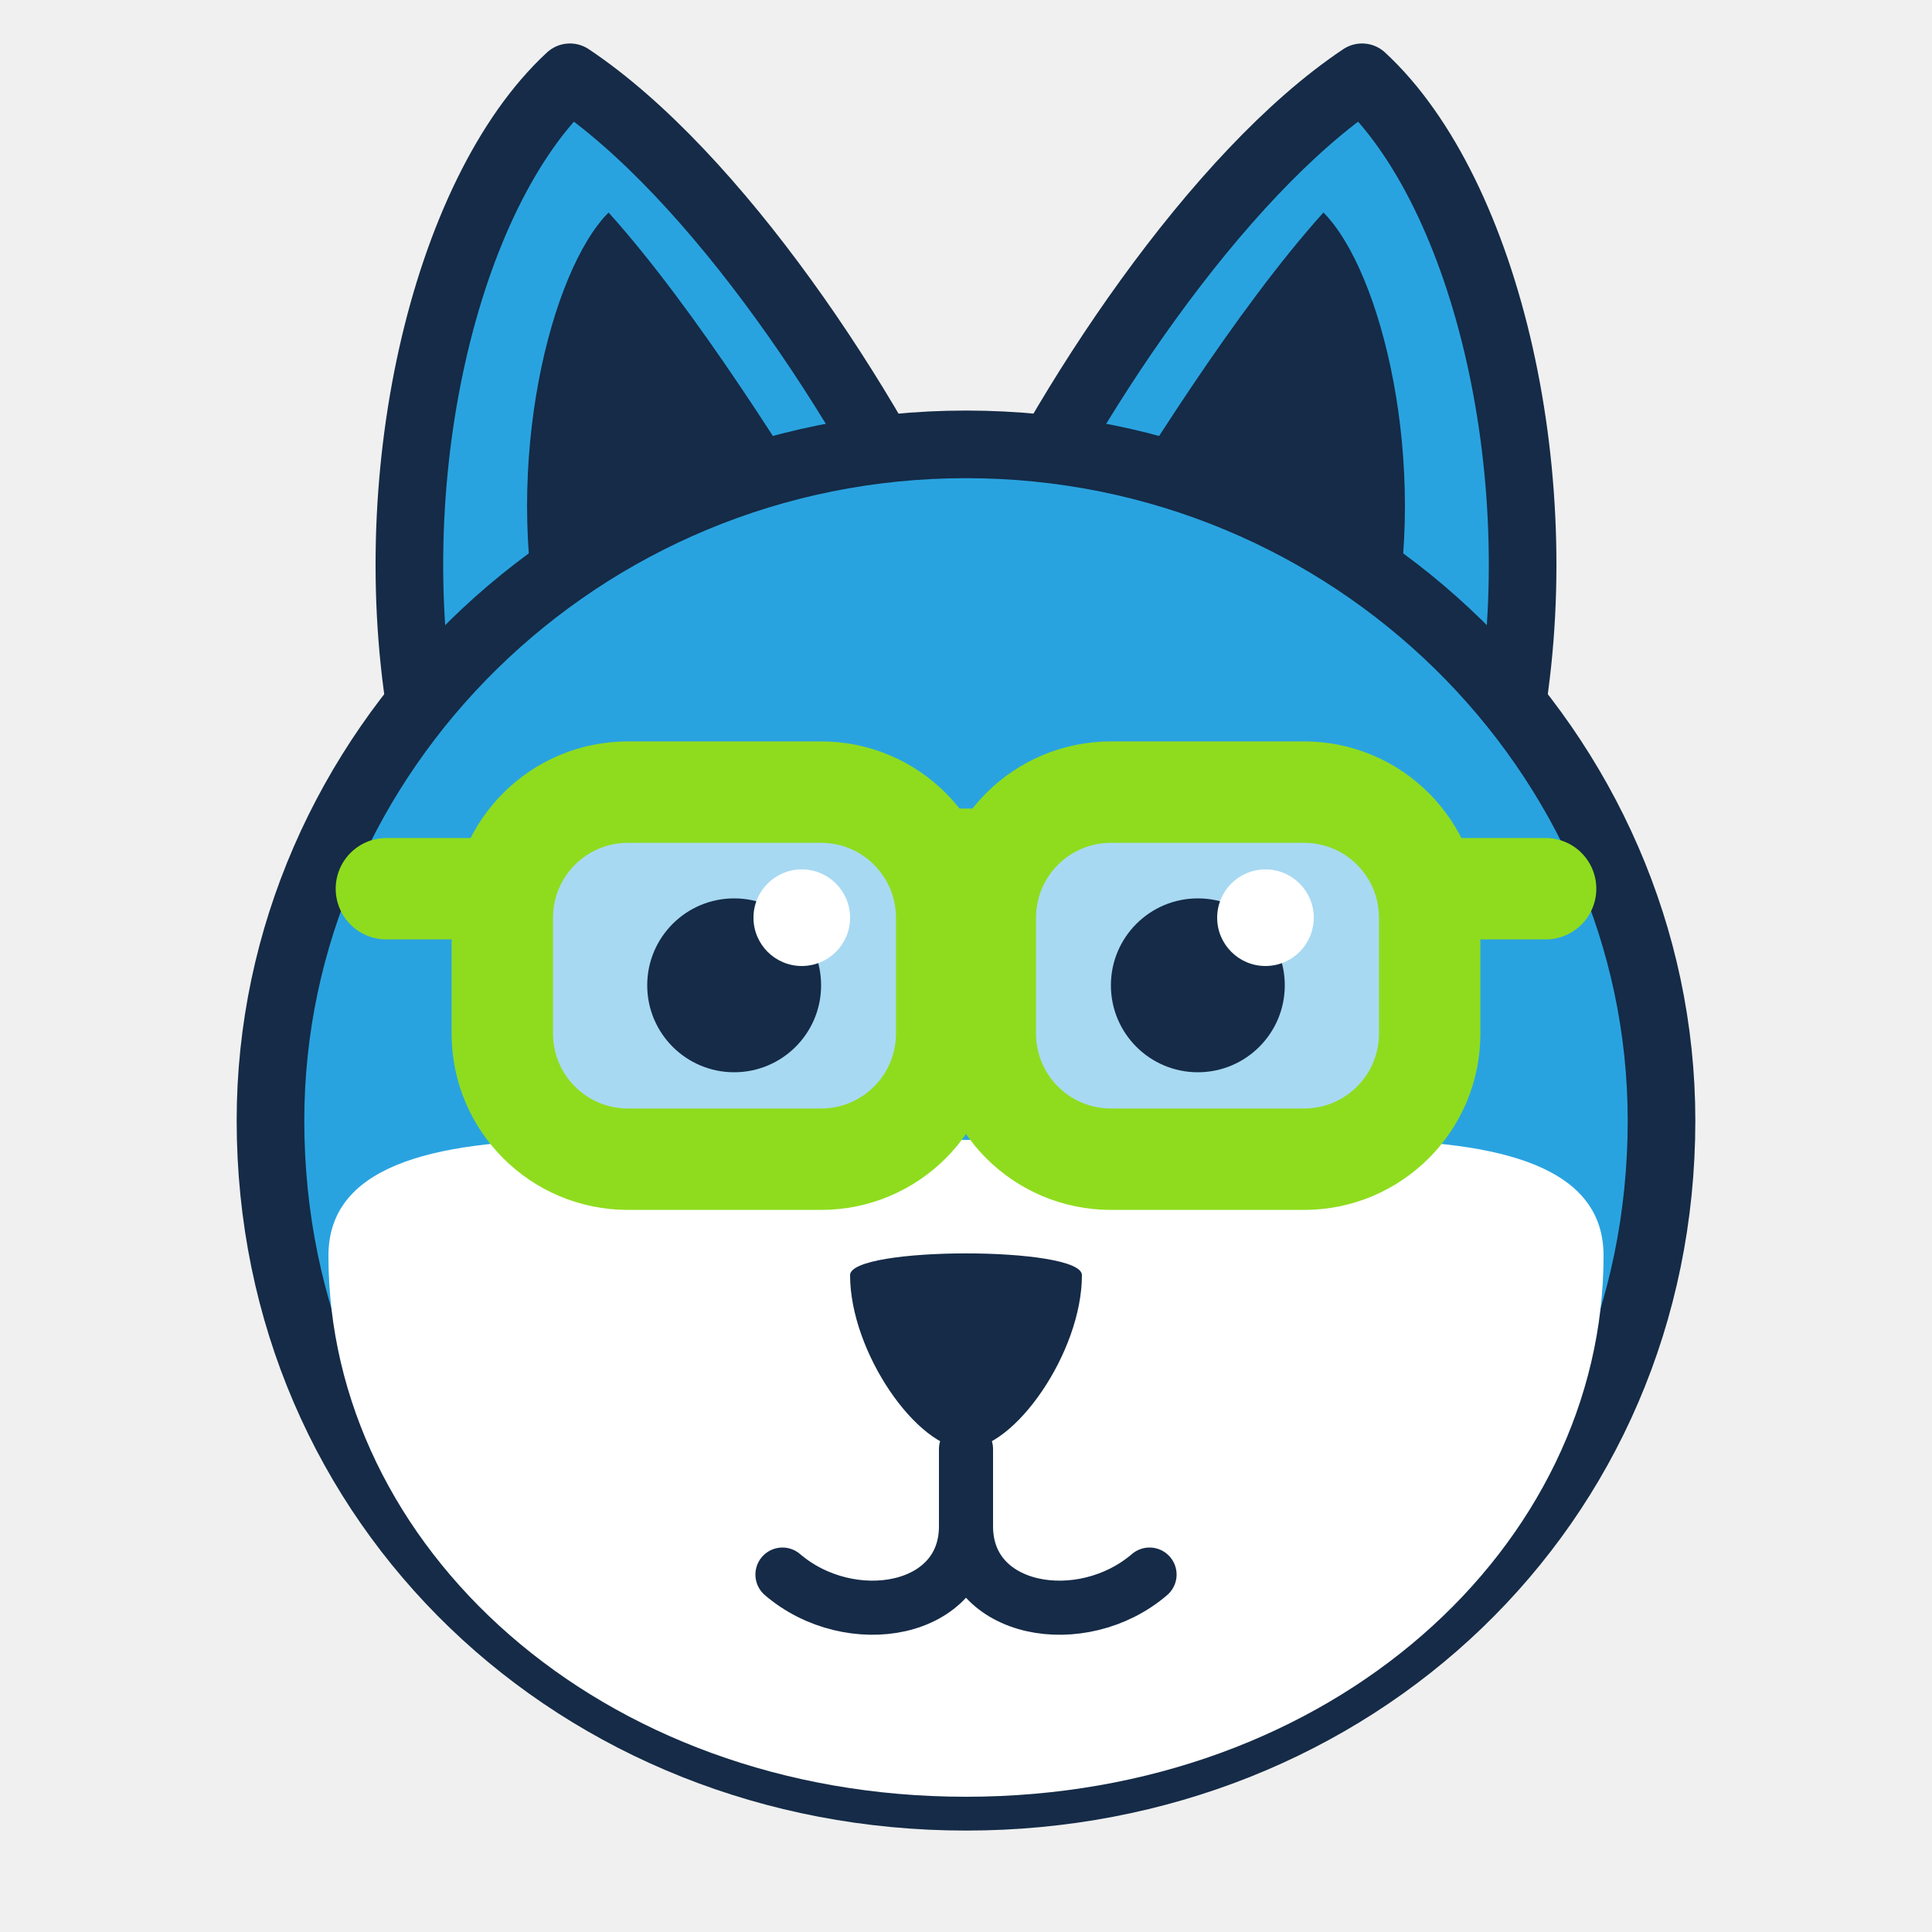
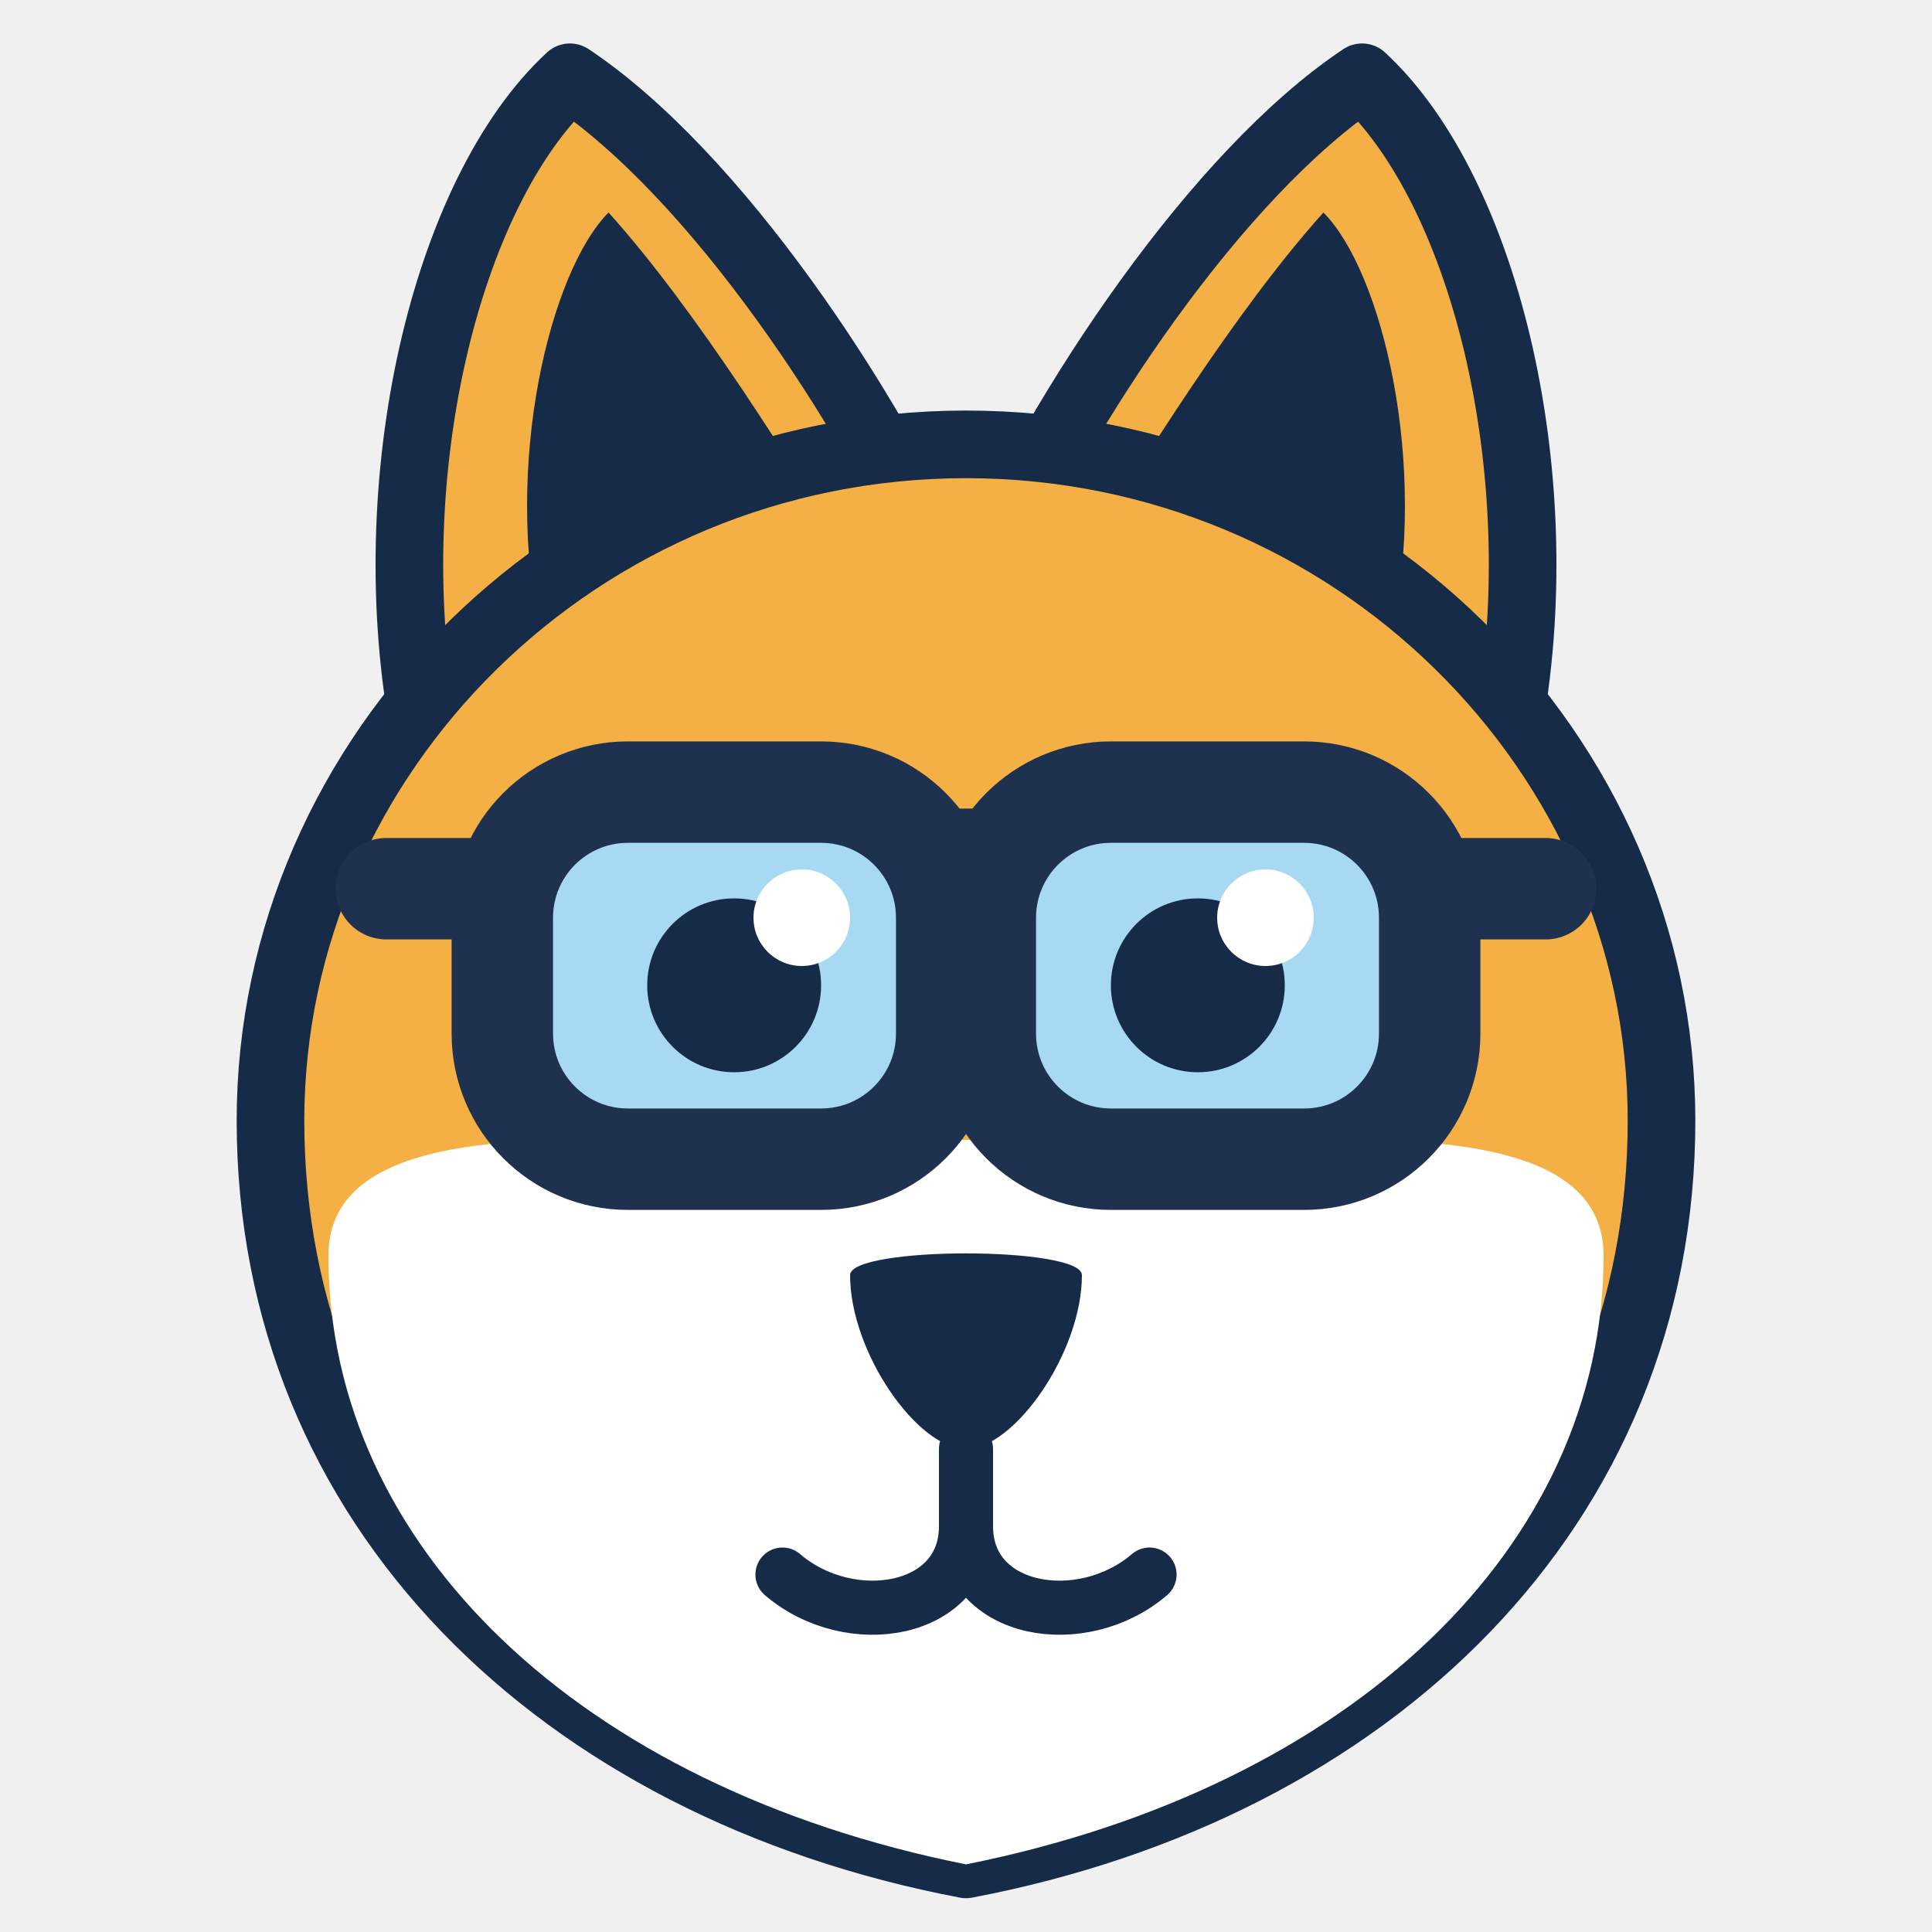
<svg xmlns="http://www.w3.org/2000/svg" viewBox="0 0 200 200" width="200" height="200" role="img" aria-label="GameFit">
  <g stroke="#152B47" stroke-width="7" stroke-linejoin="round" stroke-linecap="round">
-     <path d="M44,76 C39,50 46,20 59,8 C74,18 90,42 98,60 Z" fill="#29A3E0" />
-     <path d="M156,76 C161,50 154,20 141,8 C126,18 110,42 102,60 Z" fill="#29A3E0" />
+     <path d="M44,76 C39,50 46,20 59,8 C74,18 90,42 98,60 Z" fill="#F4B044" />
+     <path d="M156,76 C161,50 154,20 141,8 C126,18 110,42 102,60 Z" fill="#F4B044" />
    <path d="M56,66 C52,48 57,28 63,22 C72,32 82,48 88,58 Z" fill="#152B47" stroke="none" />
    <path d="M144,66 C148,48 143,28 137,22 C128,32 118,48 112,58 Z" fill="#152B47" stroke="none" />
-     <path d="M100,46 C60,46 28,78 28,116 C28,156 60,186 100,186 C140,186 172,156 172,116 C172,78 140,46 100,46 Z" fill="#29A3E0" />
-     <path d="M34,130 C34,121 44,118 60,118 L140,118 C156,118 166,121 166,130 C166,160 138,186 100,186 C62,186 34,160 34,130 Z" fill="#FFFFFF" stroke="none" />
-     <path d="M40,92 L52,92" fill="none" stroke="#8FDC1E" stroke-width="10.5" />
-     <path d="M148,92 L160,92" fill="none" stroke="#8FDC1E" stroke-width="10.5" />
-     <path d="M97,90 L103,90" fill="none" stroke="#8FDC1E" stroke-width="12.6" />
-     <rect x="52" y="82" width="46" height="38" rx="13" fill="#A8D9F2" stroke="#8FDC1E" stroke-width="10.5" />
-     <rect x="102" y="82" width="46" height="38" rx="13" fill="#A8D9F2" stroke="#8FDC1E" stroke-width="10.5" />
+     <path d="M100,46 C60,46 28,78 28,116 C28,156 58,185 100,193 C142,185 172,156 172,116 C172,78 140,46 100,46 Z" fill="#F4B044" />
+     <path d="M34,130 C34,121 44,118 60,118 L140,118 C156,118 166,121 166,130 C166,160 140,185 100,193 C60,185 34,160 34,130 Z" fill="#FFFFFF" stroke="none" />
+     <path d="M40,92 L52,92" fill="none" stroke="#1E3250" stroke-width="10.5" />
+     <path d="M148,92 L160,92" fill="none" stroke="#1E3250" stroke-width="10.5" />
+     <path d="M97,90 L103,90" fill="none" stroke="#1E3250" stroke-width="12.6" />
+     <rect x="52" y="82" width="46" height="38" rx="13" fill="#A8D9F2" stroke="#1E3250" stroke-width="10.5" />
+     <rect x="102" y="82" width="46" height="38" rx="13" fill="#A8D9F2" stroke="#1E3250" stroke-width="10.5" />
    <circle cx="76" cy="102" r="9" fill="#152B47" stroke="none" />
    <circle cx="124" cy="102" r="9" fill="#152B47" stroke="none" />
    <circle cx="83" cy="95" r="5" fill="#FFFFFF" stroke="none" />
    <circle cx="131" cy="95" r="5" fill="#FFFFFF" stroke="none" />
    <path d="M88,132 C88,129 112,129 112,132 C112,140 105,150 100,150 C95,150 88,140 88,132 Z" fill="#152B47" stroke="none" />
    <path d="M100,150 L100,158" fill="none" stroke="#152B47" stroke-width="5.6" />
    <path d="M100,158 C100,167 88,169 81,163" fill="none" stroke="#152B47" stroke-width="5.6" />
    <path d="M100,158 C100,167 112,169 119,163" fill="none" stroke="#152B47" stroke-width="5.6" />
  </g>
</svg>
